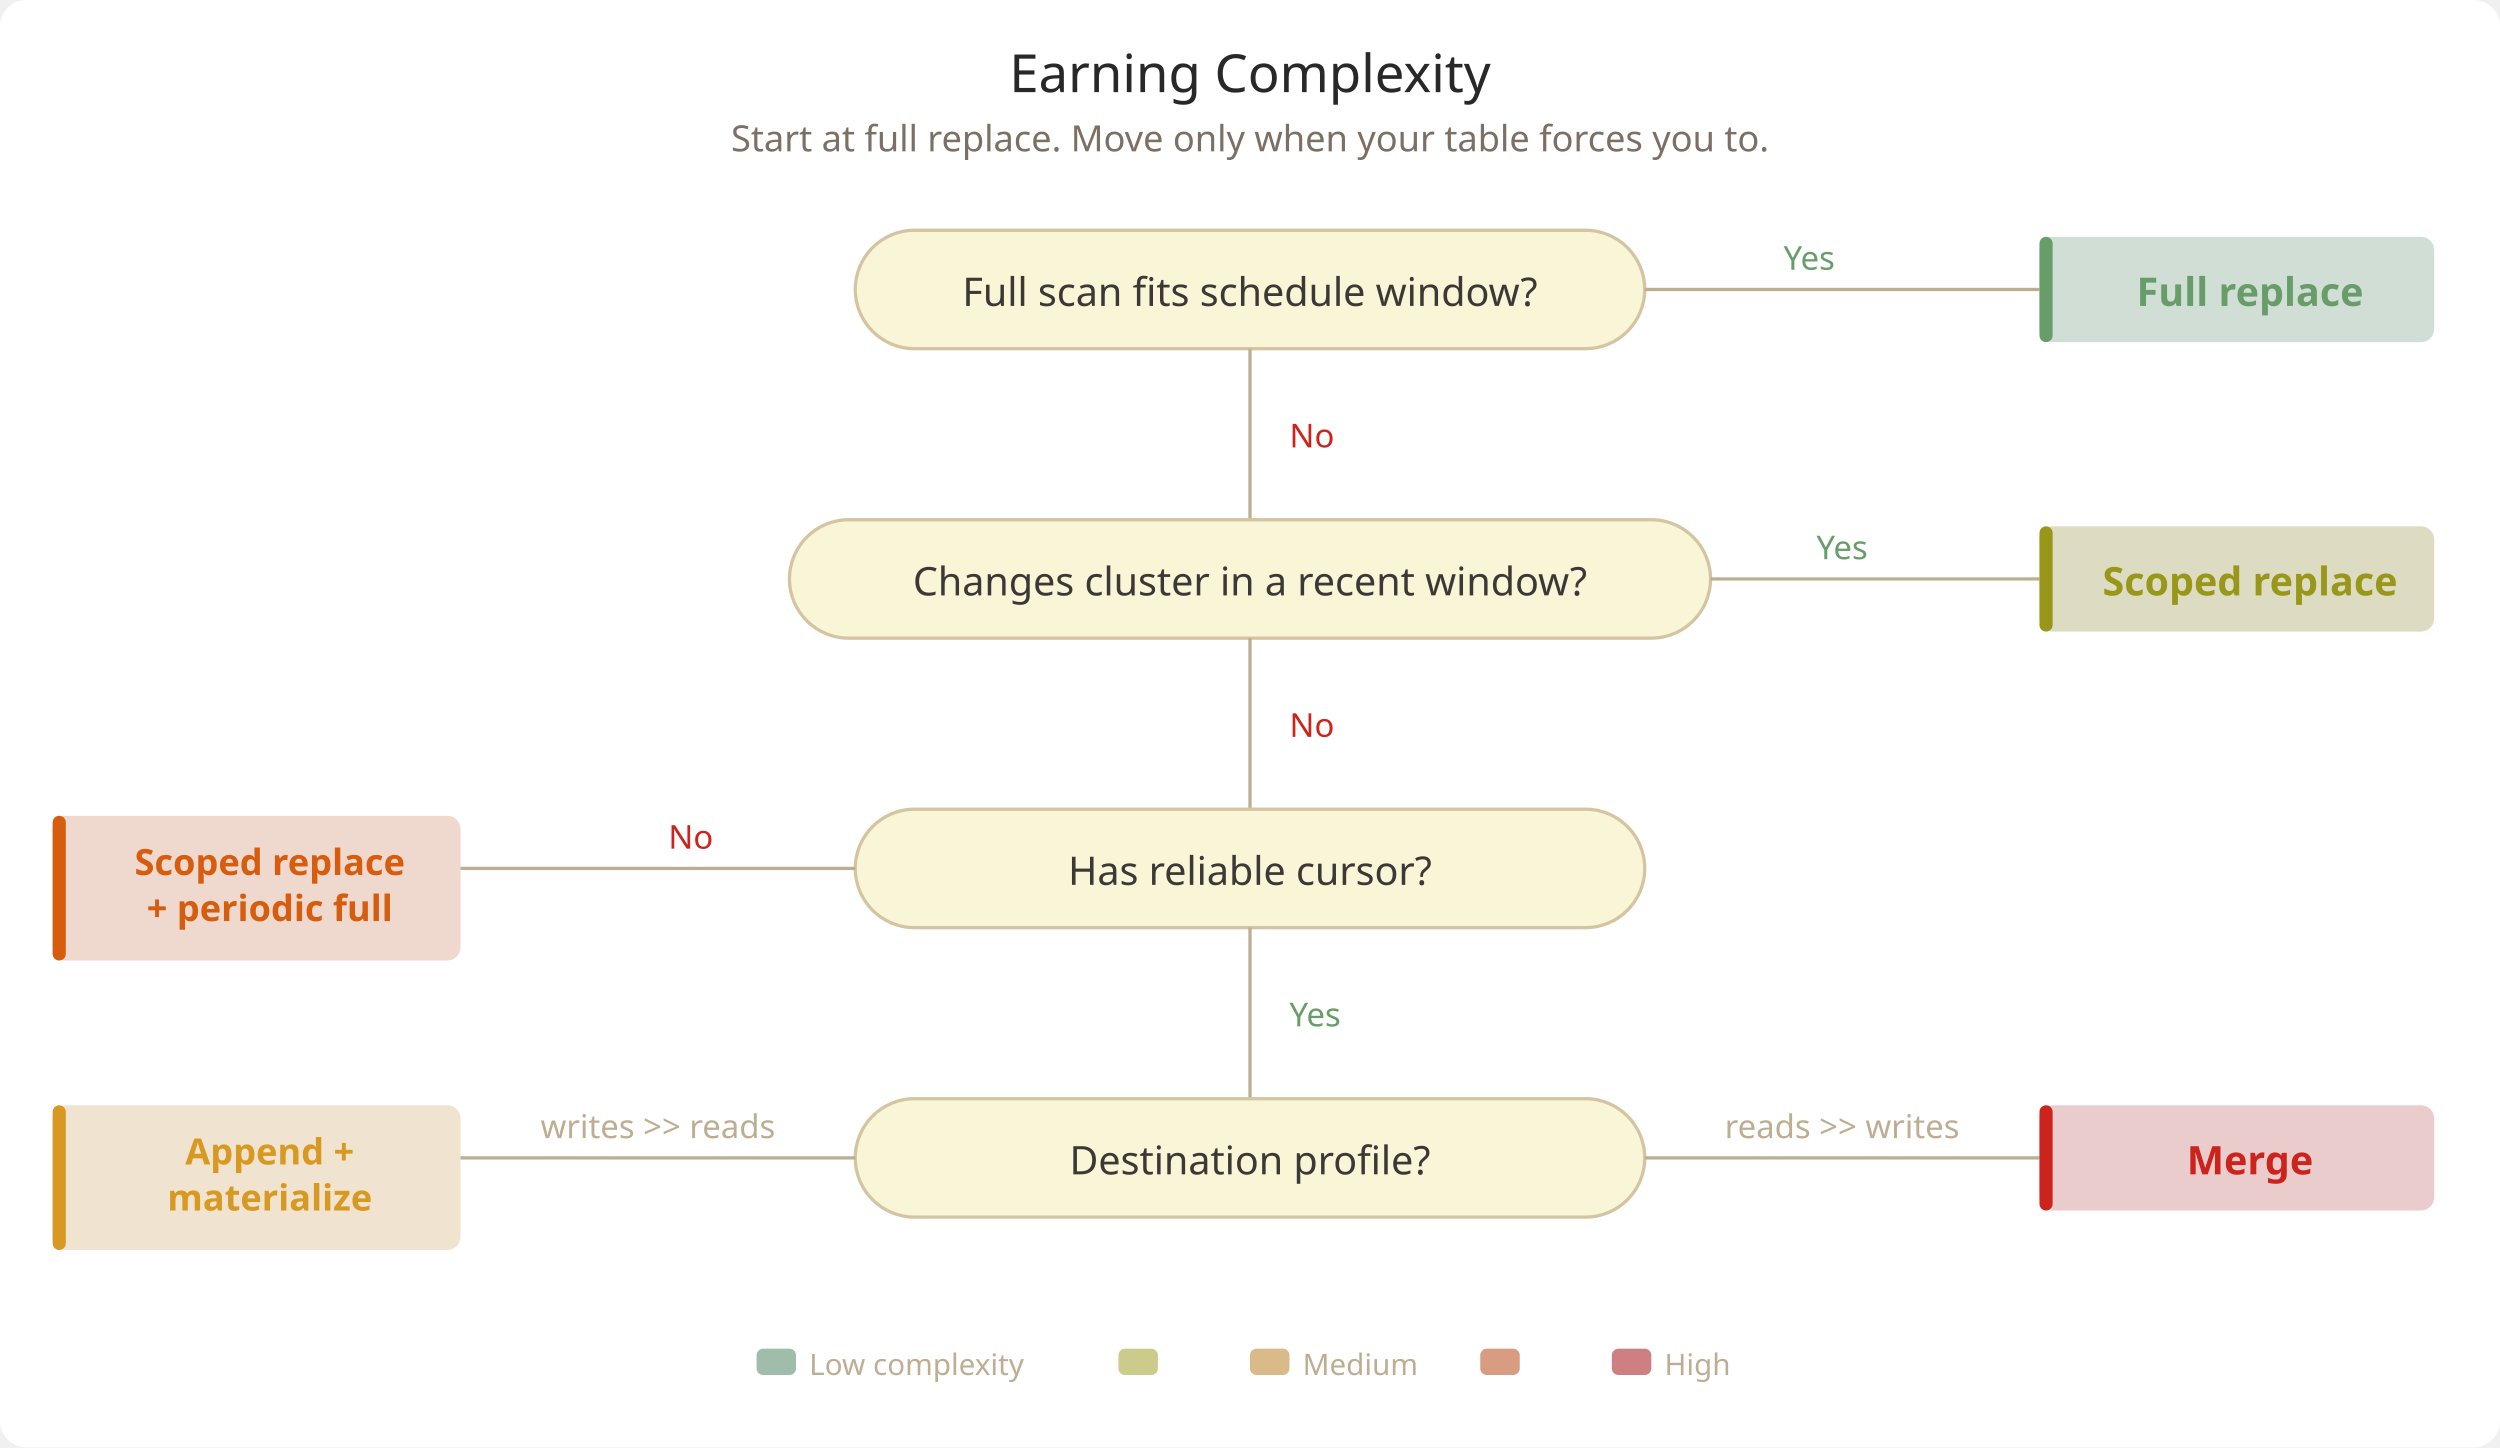
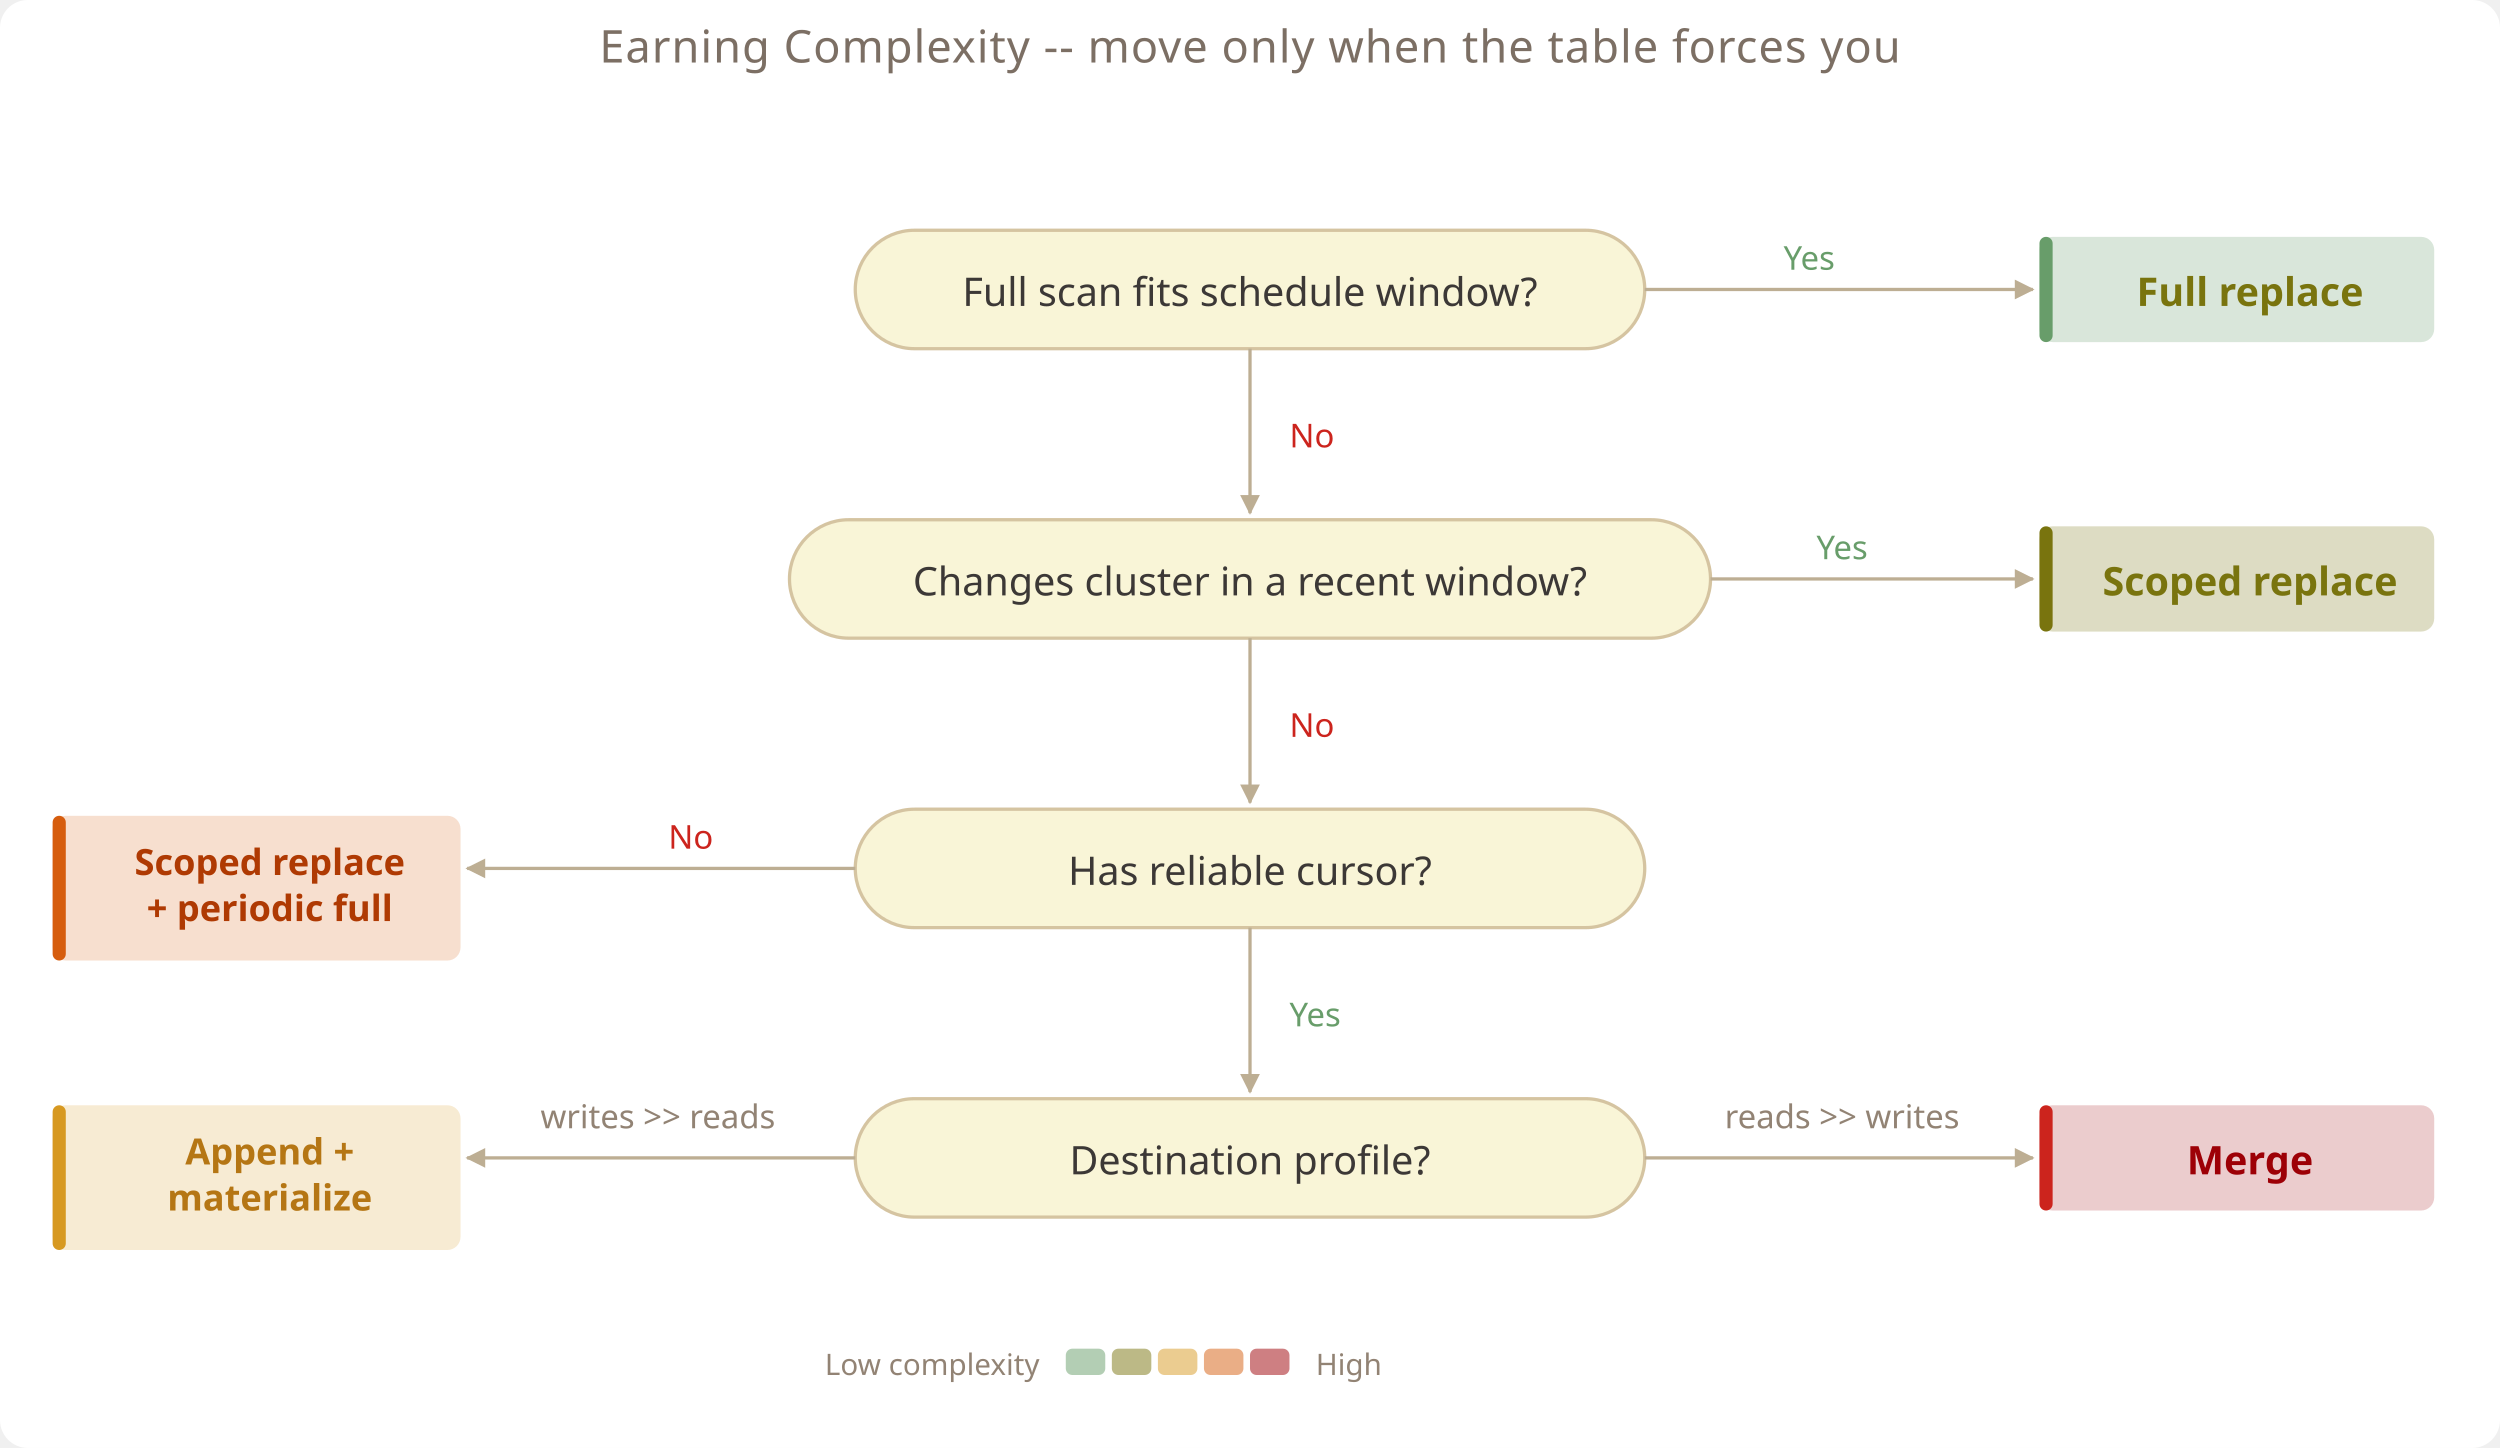
- <svg xmlns="http://www.w3.org/2000/svg" width="760" height="440" viewBox="0 0 760 440">
-   <rect width="760" height="440" fill="#ffffff" rx="8" />
-   <text x="380" y="28" text-anchor="middle" fill="#282828" font-family="system-ui,sans-serif" font-size="16" font-weight="500">Earning Complexity</text>
-   <text x="380" y="46" text-anchor="middle" fill="#7c6f64" font-family="system-ui,sans-serif" font-size="11">Start at full replace. Move only when your table forces you to.</text>
-   <rect x="260" y="70" width="240" height="36" fill="#f9f5d7" rx="18" stroke="#d5c4a1" stroke-width="1" />
-   <text x="380" y="93" text-anchor="middle" fill="#3c3836" font-family="system-ui,sans-serif" font-size="12">Full scan fits schedule window?</text>
-   <line x1="500" y1="88" x2="620" y2="88" stroke="#bdae93" stroke-width="1" />
-   <text x="550" y="82" text-anchor="middle" fill="#689d6a" font-family="system-ui,sans-serif" font-size="10">Yes</text>
-   <rect x="620" y="72" width="120" height="32" fill="#427b58" rx="4" opacity="0.25" />
-   <rect x="620" y="72" width="4" height="32" fill="#689d6a" rx="2" />
-   <text x="684" y="93" text-anchor="middle" fill="#689d6a" font-family="system-ui,sans-serif" font-size="12" font-weight="600">Full replace</text>
-   <line x1="380" y1="106" x2="380" y2="158" stroke="#bdae93" stroke-width="1" />
-   <text x="392" y="136" fill="#cc241d" font-family="system-ui,sans-serif" font-size="10">No</text>
-   <rect x="240" y="158" width="280" height="36" fill="#f9f5d7" rx="18" stroke="#d5c4a1" stroke-width="1" />
-   <text x="380" y="181" text-anchor="middle" fill="#3c3836" font-family="system-ui,sans-serif" font-size="12">Changes cluster in a recent window?</text>
-   <line x1="520" y1="176" x2="620" y2="176" stroke="#bdae93" stroke-width="1" />
-   <text x="560" y="170" text-anchor="middle" fill="#689d6a" font-family="system-ui,sans-serif" font-size="10">Yes</text>
-   <rect x="620" y="160" width="120" height="32" fill="#79740e" rx="4" opacity="0.25" />
-   <rect x="620" y="160" width="4" height="32" fill="#98971a" rx="2" />
-   <text x="684" y="181" text-anchor="middle" fill="#98971a" font-family="system-ui,sans-serif" font-size="12" font-weight="600">Scoped replace</text>
-   <line x1="380" y1="194" x2="380" y2="246" stroke="#bdae93" stroke-width="1" />
-   <text x="392" y="224" fill="#cc241d" font-family="system-ui,sans-serif" font-size="10">No</text>
-   <rect x="260" y="246" width="240" height="36" fill="#f9f5d7" rx="18" stroke="#d5c4a1" stroke-width="1" />
-   <text x="380" y="269" text-anchor="middle" fill="#3c3836" font-family="system-ui,sans-serif" font-size="12">Has reliable cursor?</text>
-   <line x1="260" y1="264" x2="140" y2="264" stroke="#bdae93" stroke-width="1" />
-   <text x="210" y="258" text-anchor="middle" fill="#cc241d" font-family="system-ui,sans-serif" font-size="10">No</text>
-   <rect x="16" y="248" width="124" height="44" fill="#af3a03" rx="4" opacity="0.2" />
-   <rect x="16" y="248" width="4" height="44" fill="#d65d0e" rx="2" />
-   <text x="82" y="266" text-anchor="middle" fill="#d65d0e" font-family="system-ui,sans-serif" font-size="11" font-weight="600">Scoped replace</text>
-   <text x="82" y="280" text-anchor="middle" fill="#d65d0e" font-family="system-ui,sans-serif" font-size="11" font-weight="600">+ periodic full</text>
-   <line x1="380" y1="282" x2="380" y2="334" stroke="#bdae93" stroke-width="1" />
-   <text x="392" y="312" fill="#689d6a" font-family="system-ui,sans-serif" font-size="10">Yes</text>
-   <rect x="260" y="334" width="240" height="36" fill="#f9f5d7" rx="18" stroke="#d5c4a1" stroke-width="1" />
-   <text x="380" y="357" text-anchor="middle" fill="#3c3836" font-family="system-ui,sans-serif" font-size="12">Destination profile?</text>
-   <line x1="260" y1="352" x2="140" y2="352" stroke="#bdae93" stroke-width="1" />
-   <text x="200" y="346" text-anchor="middle" fill="#bdae93" font-family="system-ui,sans-serif" font-size="10">writes &gt;&gt; reads</text>
-   <rect x="16" y="336" width="124" height="44" fill="#b57614" rx="4" opacity="0.2" />
-   <rect x="16" y="336" width="4" height="44" fill="#d79921" rx="2" />
-   <text x="82" y="354" text-anchor="middle" fill="#d79921" font-family="system-ui,sans-serif" font-size="11" font-weight="600">Append +</text>
-   <text x="82" y="368" text-anchor="middle" fill="#d79921" font-family="system-ui,sans-serif" font-size="11" font-weight="600">materialize</text>
-   <line x1="500" y1="352" x2="620" y2="352" stroke="#bdae93" stroke-width="1" />
-   <text x="560" y="346" text-anchor="middle" fill="#bdae93" font-family="system-ui,sans-serif" font-size="10">reads &gt;&gt; writes</text>
-   <rect x="620" y="336" width="120" height="32" fill="#9d0006" rx="4" opacity="0.2" />
-   <rect x="620" y="336" width="4" height="32" fill="#cc241d" rx="2" />
-   <text x="684" y="357" text-anchor="middle" fill="#cc241d" font-family="system-ui,sans-serif" font-size="12" font-weight="600">Merge</text>
-   <rect x="230" y="410" width="12" height="8" fill="#427b58" opacity="0.5" rx="2" />
-   <text x="246" y="418" fill="#bdae93" font-family="system-ui,sans-serif" font-size="9">Low complexity</text>
-   <rect x="340" y="410" width="12" height="8" fill="#98971a" opacity="0.5" rx="2" />
-   <rect x="380" y="410" width="12" height="8" fill="#b57614" opacity="0.5" rx="2" />
-   <text x="396" y="418" fill="#bdae93" font-family="system-ui,sans-serif" font-size="9">Medium</text>
-   <rect x="450" y="410" width="12" height="8" fill="#af3a03" opacity="0.5" rx="2" />
-   <rect x="490" y="410" width="12" height="8" fill="#9d0006" opacity="0.5" rx="2" />
-   <text x="506" y="418" fill="#bdae93" font-family="system-ui,sans-serif" font-size="9">High</text>
+ <svg xmlns="http://www.w3.org/2000/svg" width="720" height="417" viewBox="0 0 720 417">
+   <rect width="720" height="417" fill="#ffffff" rx="8" />
+   <defs>
+     <marker id="arrow" markerWidth="7" markerHeight="7" refX="5.5" refY="3" orient="auto" markerUnits="userSpaceOnUse">
+       <path d="M0,0 L6,3 L0,6 Z" fill="#bdae93" />
+     </marker>
+   </defs>
+   <text x="360" y="18" text-anchor="middle" fill="#7c6f64" font-family="'Segoe UI', system-ui, sans-serif" font-size="13" letter-spacing="0.3">Earning Complexity -- move only when the table forces you</text>
+   <g transform="scale(0.94737)">
+     <rect x="260" y="70" width="240" height="36" fill="#f9f5d7" rx="18" stroke="#d5c4a1" stroke-width="1" />
+     <text x="380" y="93" text-anchor="middle" fill="#3c3836" font-family="'Segoe UI', system-ui, sans-serif" font-size="12">Full scan fits schedule window?</text>
+     <line x1="500" y1="88" x2="618" y2="88" stroke="#bdae93" stroke-width="1" marker-end="url(#arrow)" />
+     <text x="550" y="82" text-anchor="middle" fill="#689d6a" font-family="'Segoe UI', system-ui, sans-serif" font-size="10">Yes</text>
+     <rect x="620" y="72" width="120" height="32" fill="#689d6a" rx="4" opacity="0.25" />
+     <rect x="620" y="72" width="4" height="32" fill="#689d6a" rx="2" />
+     <text x="684" y="93" text-anchor="middle" fill="#79740e" font-family="'Segoe UI', system-ui, sans-serif" font-size="12" font-weight="600">Full replace</text>
+     <line x1="380" y1="106" x2="380" y2="156" stroke="#bdae93" stroke-width="1" marker-end="url(#arrow)" />
+     <text x="392" y="136" fill="#cc241d" font-family="'Segoe UI', system-ui, sans-serif" font-size="10">No</text>
+     <rect x="240" y="158" width="280" height="36" fill="#f9f5d7" rx="18" stroke="#d5c4a1" stroke-width="1" />
+     <text x="380" y="181" text-anchor="middle" fill="#3c3836" font-family="'Segoe UI', system-ui, sans-serif" font-size="12">Changes cluster in a recent window?</text>
+     <line x1="520" y1="176" x2="618" y2="176" stroke="#bdae93" stroke-width="1" marker-end="url(#arrow)" />
+     <text x="560" y="170" text-anchor="middle" fill="#689d6a" font-family="'Segoe UI', system-ui, sans-serif" font-size="10">Yes</text>
+     <rect x="620" y="160" width="120" height="32" fill="#79740e" rx="4" opacity="0.25" />
+     <rect x="620" y="160" width="4" height="32" fill="#79740e" rx="2" />
+     <text x="684" y="181" text-anchor="middle" fill="#79740e" font-family="'Segoe UI', system-ui, sans-serif" font-size="12" font-weight="600">Scoped replace</text>
+     <line x1="380" y1="194" x2="380" y2="244" stroke="#bdae93" stroke-width="1" marker-end="url(#arrow)" />
+     <text x="392" y="224" fill="#cc241d" font-family="'Segoe UI', system-ui, sans-serif" font-size="10">No</text>
+     <rect x="260" y="246" width="240" height="36" fill="#f9f5d7" rx="18" stroke="#d5c4a1" stroke-width="1" />
+     <text x="380" y="269" text-anchor="middle" fill="#3c3836" font-family="'Segoe UI', system-ui, sans-serif" font-size="12">Has reliable cursor?</text>
+     <line x1="260" y1="264" x2="142" y2="264" stroke="#bdae93" stroke-width="1" marker-end="url(#arrow)" />
+     <text x="210" y="258" text-anchor="middle" fill="#cc241d" font-family="'Segoe UI', system-ui, sans-serif" font-size="10">No</text>
+     <rect x="16" y="248" width="124" height="44" fill="#d65d0e" rx="4" opacity="0.2" />
+     <rect x="16" y="248" width="4" height="44" fill="#d65d0e" rx="2" />
+     <text x="82" y="266" text-anchor="middle" fill="#af3a03" font-family="'Segoe UI', system-ui, sans-serif" font-size="11" font-weight="600">Scoped replace</text>
+     <text x="82" y="280" text-anchor="middle" fill="#af3a03" font-family="'Segoe UI', system-ui, sans-serif" font-size="11" font-weight="600">+ periodic full</text>
+     <line x1="380" y1="282" x2="380" y2="332" stroke="#bdae93" stroke-width="1" marker-end="url(#arrow)" />
+     <text x="392" y="312" fill="#689d6a" font-family="'Segoe UI', system-ui, sans-serif" font-size="10">Yes</text>
+     <rect x="260" y="334" width="240" height="36" fill="#f9f5d7" rx="18" stroke="#d5c4a1" stroke-width="1" />
+     <text x="380" y="357" text-anchor="middle" fill="#3c3836" font-family="'Segoe UI', system-ui, sans-serif" font-size="12">Destination profile?</text>
+     <line x1="260" y1="352" x2="142" y2="352" stroke="#bdae93" stroke-width="1" marker-end="url(#arrow)" />
+     <text x="200" y="343" text-anchor="middle" fill="#928374" font-family="'Segoe UI', system-ui, sans-serif" font-size="10">writes &gt;&gt; reads</text>
+     <rect x="16" y="336" width="124" height="44" fill="#d79921" rx="4" opacity="0.2" />
+     <rect x="16" y="336" width="4" height="44" fill="#d79921" rx="2" />
+     <text x="82" y="354" text-anchor="middle" fill="#b57614" font-family="'Segoe UI', system-ui, sans-serif" font-size="11" font-weight="600">Append +</text>
+     <text x="82" y="368" text-anchor="middle" fill="#b57614" font-family="'Segoe UI', system-ui, sans-serif" font-size="11" font-weight="600">materialize</text>
+     <line x1="500" y1="352" x2="618" y2="352" stroke="#bdae93" stroke-width="1" marker-end="url(#arrow)" />
+     <text x="560" y="343" text-anchor="middle" fill="#928374" font-family="'Segoe UI', system-ui, sans-serif" font-size="10">reads &gt;&gt; writes</text>
+     <rect x="620" y="336" width="120" height="32" fill="#9d0006" rx="4" opacity="0.2" />
+     <rect x="620" y="336" width="4" height="32" fill="#cc241d" rx="2" />
+     <text x="684" y="357" text-anchor="middle" fill="#9d0006" font-family="'Segoe UI', system-ui, sans-serif" font-size="12" font-weight="600">Merge</text>
+     <text x="316" y="418" text-anchor="end" fill="#928374" font-family="'Segoe UI', system-ui, sans-serif" font-size="9">Low complexity</text>
+     <rect x="324" y="410" width="12" height="8" fill="#689d6a" opacity="0.5" rx="2" />
+     <rect x="338" y="410" width="12" height="8" fill="#79740e" opacity="0.5" rx="2" />
+     <rect x="352" y="410" width="12" height="8" fill="#d79921" opacity="0.5" rx="2" />
+     <rect x="366" y="410" width="12" height="8" fill="#d65d0e" opacity="0.5" rx="2" />
+     <rect x="380" y="410" width="12" height="8" fill="#9d0006" opacity="0.5" rx="2" />
+     <text x="400" y="418" fill="#928374" font-family="'Segoe UI', system-ui, sans-serif" font-size="9">High</text>
+   </g>
</svg>
